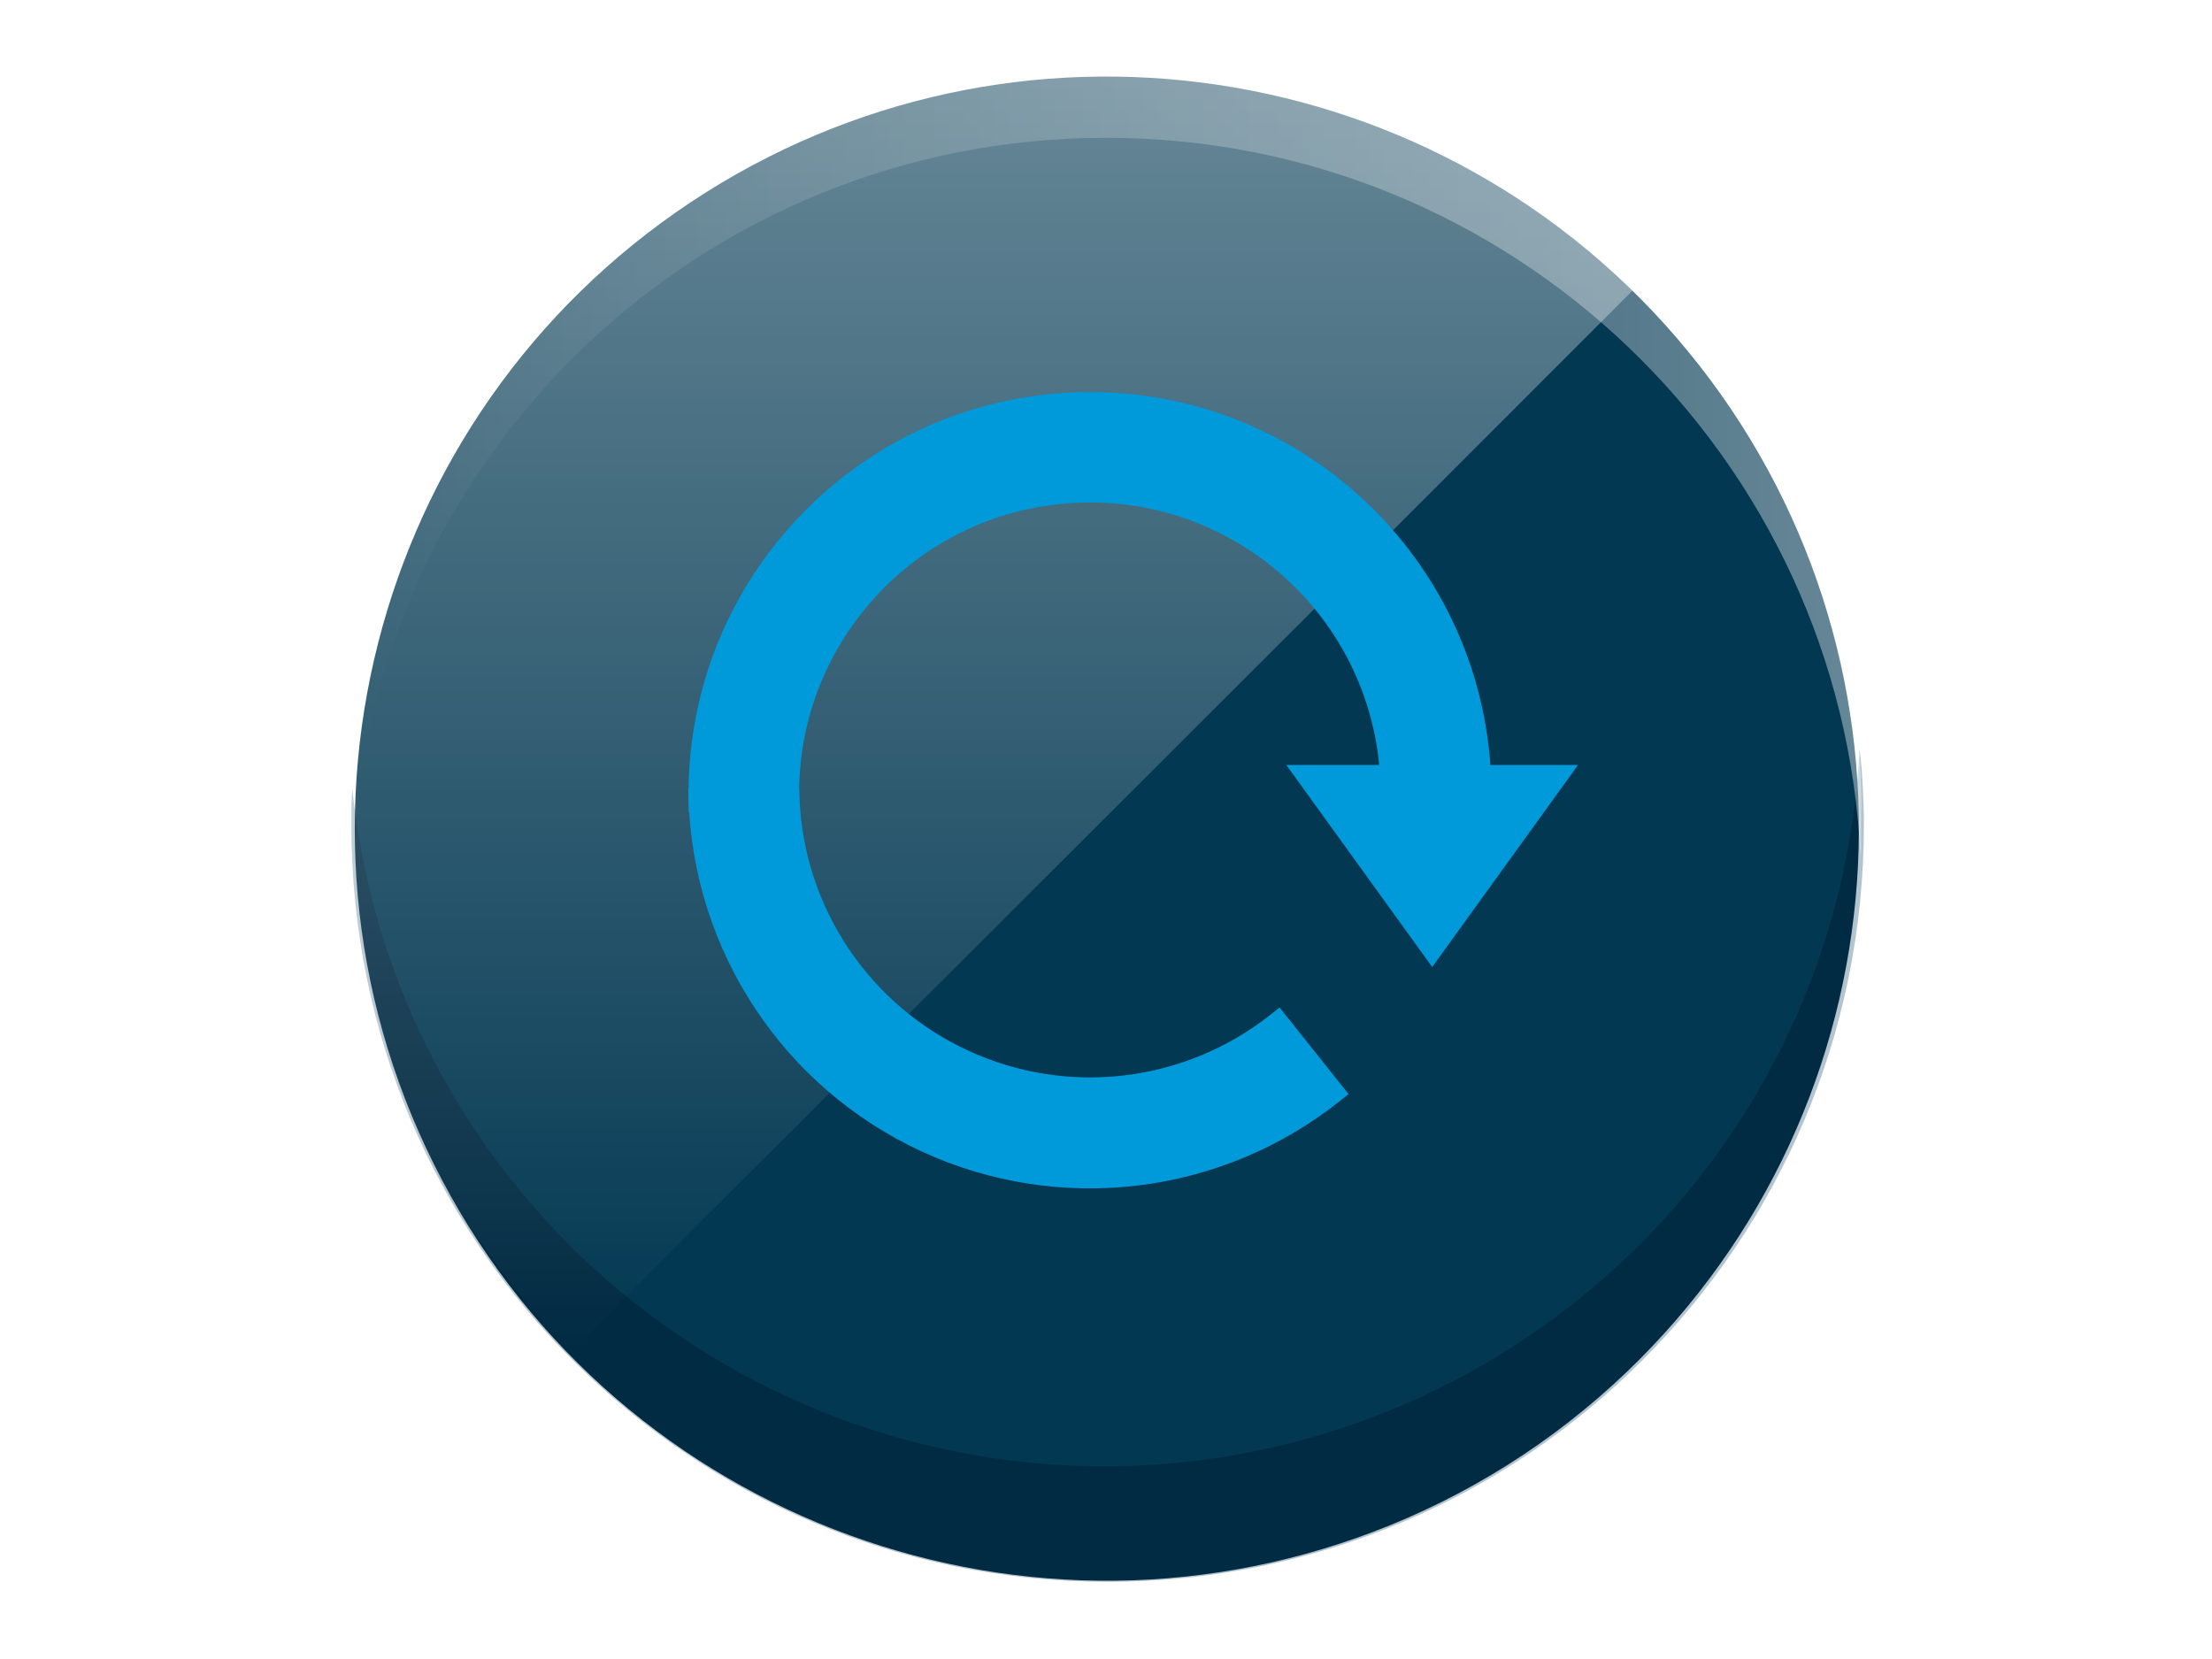
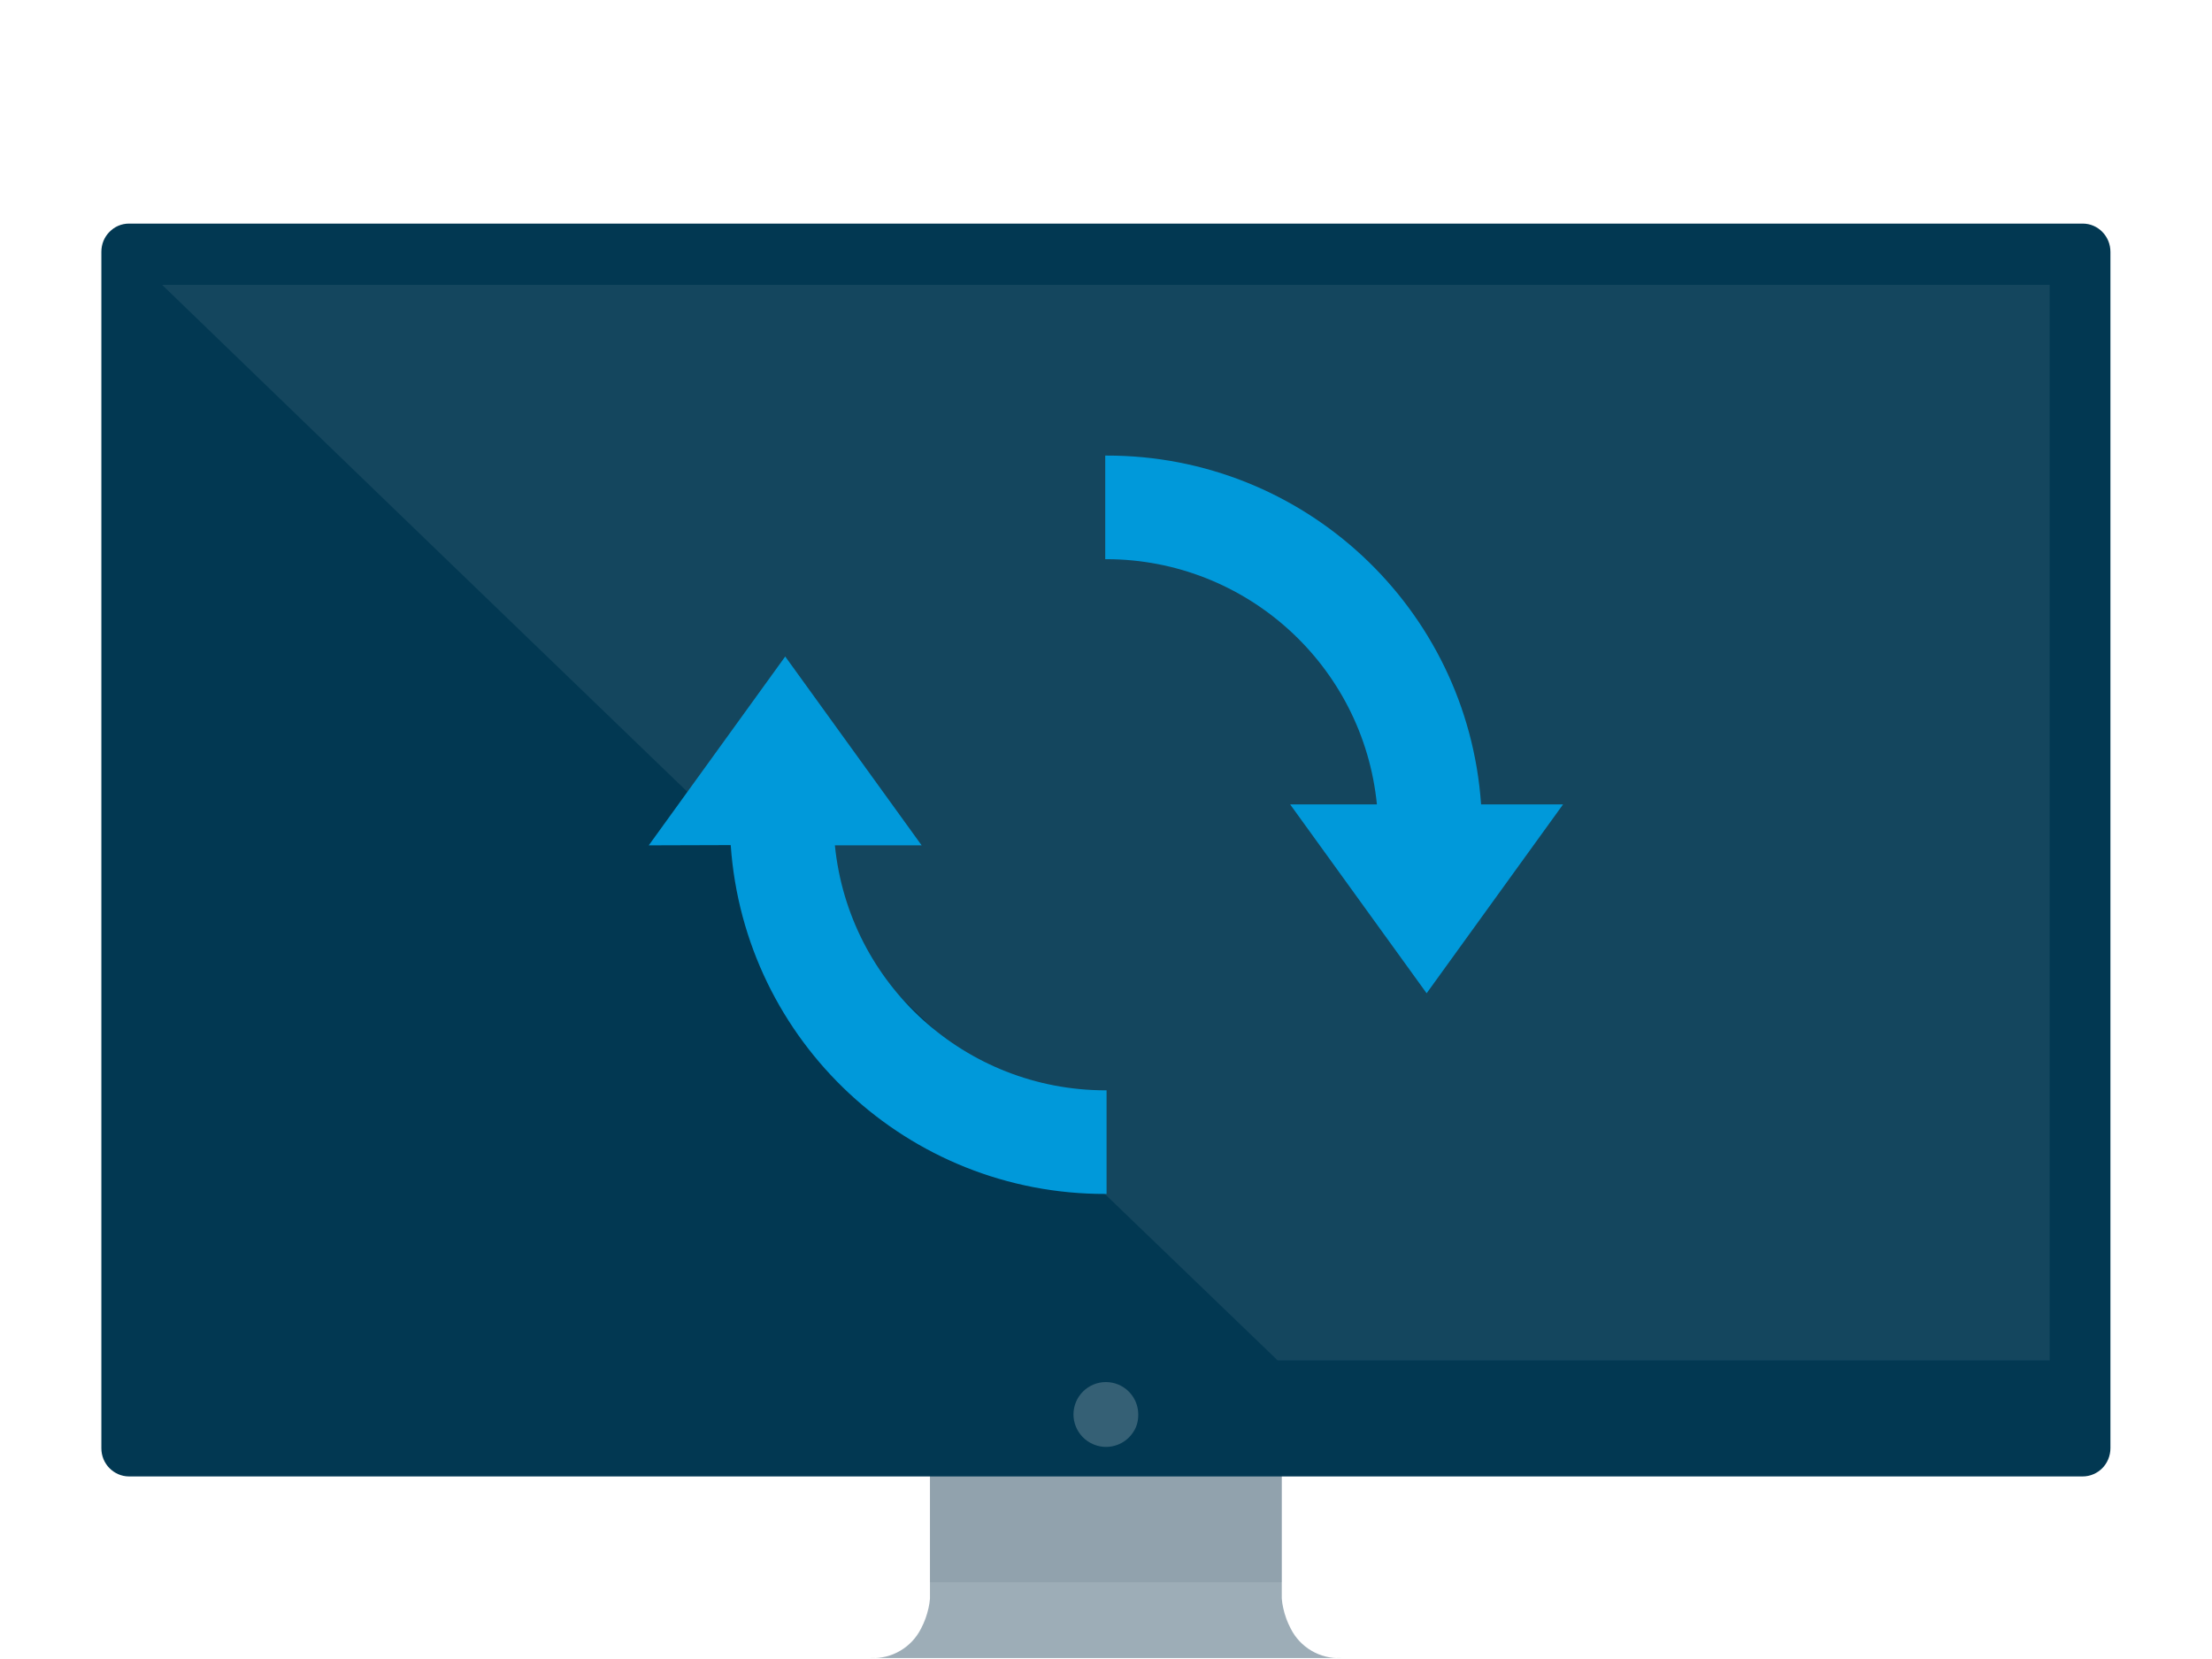
- <svg xmlns="http://www.w3.org/2000/svg" xmlns:xlink="http://www.w3.org/1999/xlink" width="440px" height="330px" viewBox="0 0 440 330" version="1.1">
-   <defs>
-     <path d="M256.129,255.407 C310.349,200.998 314.547,114.366 265.841,54.97 C217.135,-4.426 131.359,-17.279 67.384,25.234 C3.409,67.746 -17.969,151.804 17.923,219.716 C53.815,287.627 135.309,317.315 206.473,288.404 C225.071,280.847 241.958,269.625 256.129,255.407 Z" id="path-1" />
-     <linearGradient x1="0.02%" y1="51.275%" x2="100.016%" y2="51.275%" id="linearGradient-3">
-       <stop stop-color="#ECEFF1" offset="0%" />
-       <stop stop-color="#FFFFFF" stop-opacity="0" offset="0%" />
-       <stop stop-color="#FFFFFF" stop-opacity="0.4" offset="100%" />
-     </linearGradient>
-     <linearGradient x1="50.173%" y1="99.968%" x2="50.173%" y2="0.364%" id="linearGradient-4">
-       <stop stop-color="#ECEFF1" offset="0%" />
-       <stop stop-color="#FFFFFF" stop-opacity="0" offset="0%" />
-       <stop stop-color="#FFFFFF" stop-opacity="0.4" offset="100%" />
-     </linearGradient>
-   </defs>
-   <g id="Graphic-elements-/-Rich-icons-/-Upgrade" stroke="none" stroke-width="1" fill="none" fill-rule="evenodd">
-     <g id="Group" transform="translate(70, 15)">
-       <use id="Path" fill="#023852" fill-rule="nonzero" xlink:href="#path-1" />
-       <path d="M299.9,134.086 C299.437,143.075 298.175,152.005 296.127,160.77 C291.95,178.642 284.517,195.592 274.2,210.77 C246.359,251.704 200.178,276.34 150.674,276.667 C101.17,276.994 54.668,252.97 26.288,212.408 C16.508,198.4 9.196,182.821 4.67,166.347 C2.451,158.271 0.907,150.023 0.054,141.691 C0.054,142.308 0.054,142.878 -0.029,143.566 L-0.1,145.441 C-0.1,146.069 -0.1,146.698 -0.1,147.327 C-0.1,147.956 -0.1,148.585 -0.1,149.214 C-0.1,232.292 67.249,299.641 150.327,299.641 C233.406,299.641 300.754,232.292 300.754,149.214 C300.754,147.932 300.754,146.663 300.695,145.393 C300.636,144.124 300.612,142.866 300.541,141.596 C300.47,140.327 300.398,139.081 300.303,137.835 C300.209,136.589 300.031,135.331 299.9,134.086 Z" id="Path" fill="#003A5D" fill-rule="nonzero" opacity="0.3" style="mix-blend-mode: multiply;" mask="url(#mask-2)" />
-       <path d="M150.102,12.42 C230.391,12.395 296.484,75.555 300.102,155.763 L300.173,154.161 C300.173,153.616 300.173,153.082 300.173,152.536 L300.173,150.922 C300.173,150.376 300.173,149.831 300.173,149.285 C301.705,94.646 273.429,43.49 226.348,15.721 C179.267,-12.047 120.816,-12.043 73.739,15.733 C26.663,43.509 -1.605,94.67 -0.064,149.309 C-0.064,149.854 -0.064,150.4 -0.064,150.946 L-0.064,152.572 C-0.064,153.117 -0.064,153.651 -0.005,154.197 C0.054,154.743 -0.005,155.277 -0.005,155.811 C3.554,75.527 69.739,12.303 150.102,12.42 Z" id="Path" fill="url(#linearGradient-3)" fill-rule="nonzero" mask="url(#mask-2)" />
-       <path d="M46.708,250.673 L103.661,193.791 L160.614,136.921 L207.862,89.71 L255.014,42.522 L254.943,42.451 L254.872,42.379 C217.258,4.09 161.991,-11.071 110.105,2.666 C58.219,16.404 17.696,56.928 3.958,108.814 C-9.78,160.699 5.381,215.967 43.671,253.58 L43.742,253.639 L43.813,253.711 L45.296,252.239 L46.708,250.673 Z" id="Path" fill="url(#linearGradient-4)" fill-rule="nonzero" mask="url(#mask-2)" />
-       <path d="M184.523,185.403 L182.779,186.791 C165.74,200.305 142.56,203.12 122.782,194.077 C103.004,185.034 89.969,165.662 89.043,143.934 L88.96,141.798 L66.903,141.798 L66.974,144.088 C67.94,174.27 85.849,201.326 113.255,214.006 C140.662,226.686 172.877,222.822 196.507,204.019 L198.251,202.631 L184.523,185.403 Z" id="Path" fill="#0099DA" fill-rule="nonzero" mask="url(#mask-2)" />
-       <path d="M226.466,137.171 C223.412,94.278 186.94,61.506 143.966,63.041 C100.991,64.575 66.95,99.864 66.962,142.866 C66.962,143.198 66.962,143.53 66.962,143.862 L67.022,146.615 L89.031,146.615 L88.96,143.779 C88.96,143.483 88.96,143.174 88.96,142.866 C88.915,112.002 113.114,86.542 143.94,85.021 C174.766,83.499 201.355,106.452 204.349,137.171 L185.875,137.171 L214.886,177.358 L243.896,137.171 L226.466,137.171 Z" id="Path" fill="#0099DA" fill-rule="nonzero" mask="url(#mask-2)" />
-     </g>
+ <svg xmlns="http://www.w3.org/2000/svg" width="440" height="330">
+   <g fill-rule="nonzero" fill="none">
+     <path d="M254.964 317.96v-38.427h-69.98V318c-.049.622-.144 1.24-.283 1.848a16.04 16.04 0 01-1.473 4.06 10.69 10.69 0 01-10.07 5.91h93.644a10.69 10.69 0 01-10.081-5.91 16.04 16.04 0 01-1.472-4.06 12.772 12.772 0 01-.285-1.889z" fill="#9DADB7" />
+     <path fill="#9DADB7" opacity=".2" style="mix-blend-mode:multiply" d="M184.964 292.142h70.021v22.589h-70.021V297.787z" />
+     <path d="M414.284 293.685H25.665a5.376 5.376 0 01-2.142-.446 5.614 5.614 0 01-2.934-2.985 5.783 5.783 0 01-.427-2.183V50.091c0-.751.143-1.496.427-2.193a5.574 5.574 0 011.188-1.776 5.492 5.492 0 011.746-1.208 5.431 5.431 0 012.142-.437h388.62c.736 0 1.465.146 2.141.437a5.604 5.604 0 012.934 2.984c.287.696.437 1.441.437 2.193v237.98c0 .75-.15 1.49-.437 2.183a5.513 5.513 0 01-2.934 2.985 5.376 5.376 0 01-2.142.446z" fill="#023852" />
+     <path fill="#023852" d="M32.162 270.822h375.625v-214H32.162V217.32z" />
+     <path fill="#25546A" opacity=".5" d="M32.244 56.66l14 13.523 14 13.523 14 13.522 14.01 13.523 41.452 39.98 41.472 39.97 41.492 39.959 41.482 39.95h153.554V56.66z" />
+     <path d="M226.416 281.35a6.447 6.447 0 00-3.939-5.929 6.426 6.426 0 00-5.005 0 6.477 6.477 0 00-3.431 3.422 6.447 6.447 0 003.431 8.446 6.437 6.437 0 007.107-1.38 6.579 6.579 0 001.38-2.03c.321-.804.476-1.664.457-2.529z" fill="#356075" />
+     <path d="M294.61 160.01c-2.725-39.133-35.301-69.464-74.529-69.39h-.233v20.608h.233c27.798.04 51.05 21.121 53.807 48.782H256.63l27.148 37.564 27.137-37.564h-16.305zM145.35 168.102c2.72 39.135 35.299 69.469 74.528 69.39h.234v-20.609h-.234c-27.782-.033-51.03-21.088-53.807-48.73h17.259l-27.137-37.564-27.147 37.563 16.304-.05z" fill="#0099DA" />
  </g>
</svg>
